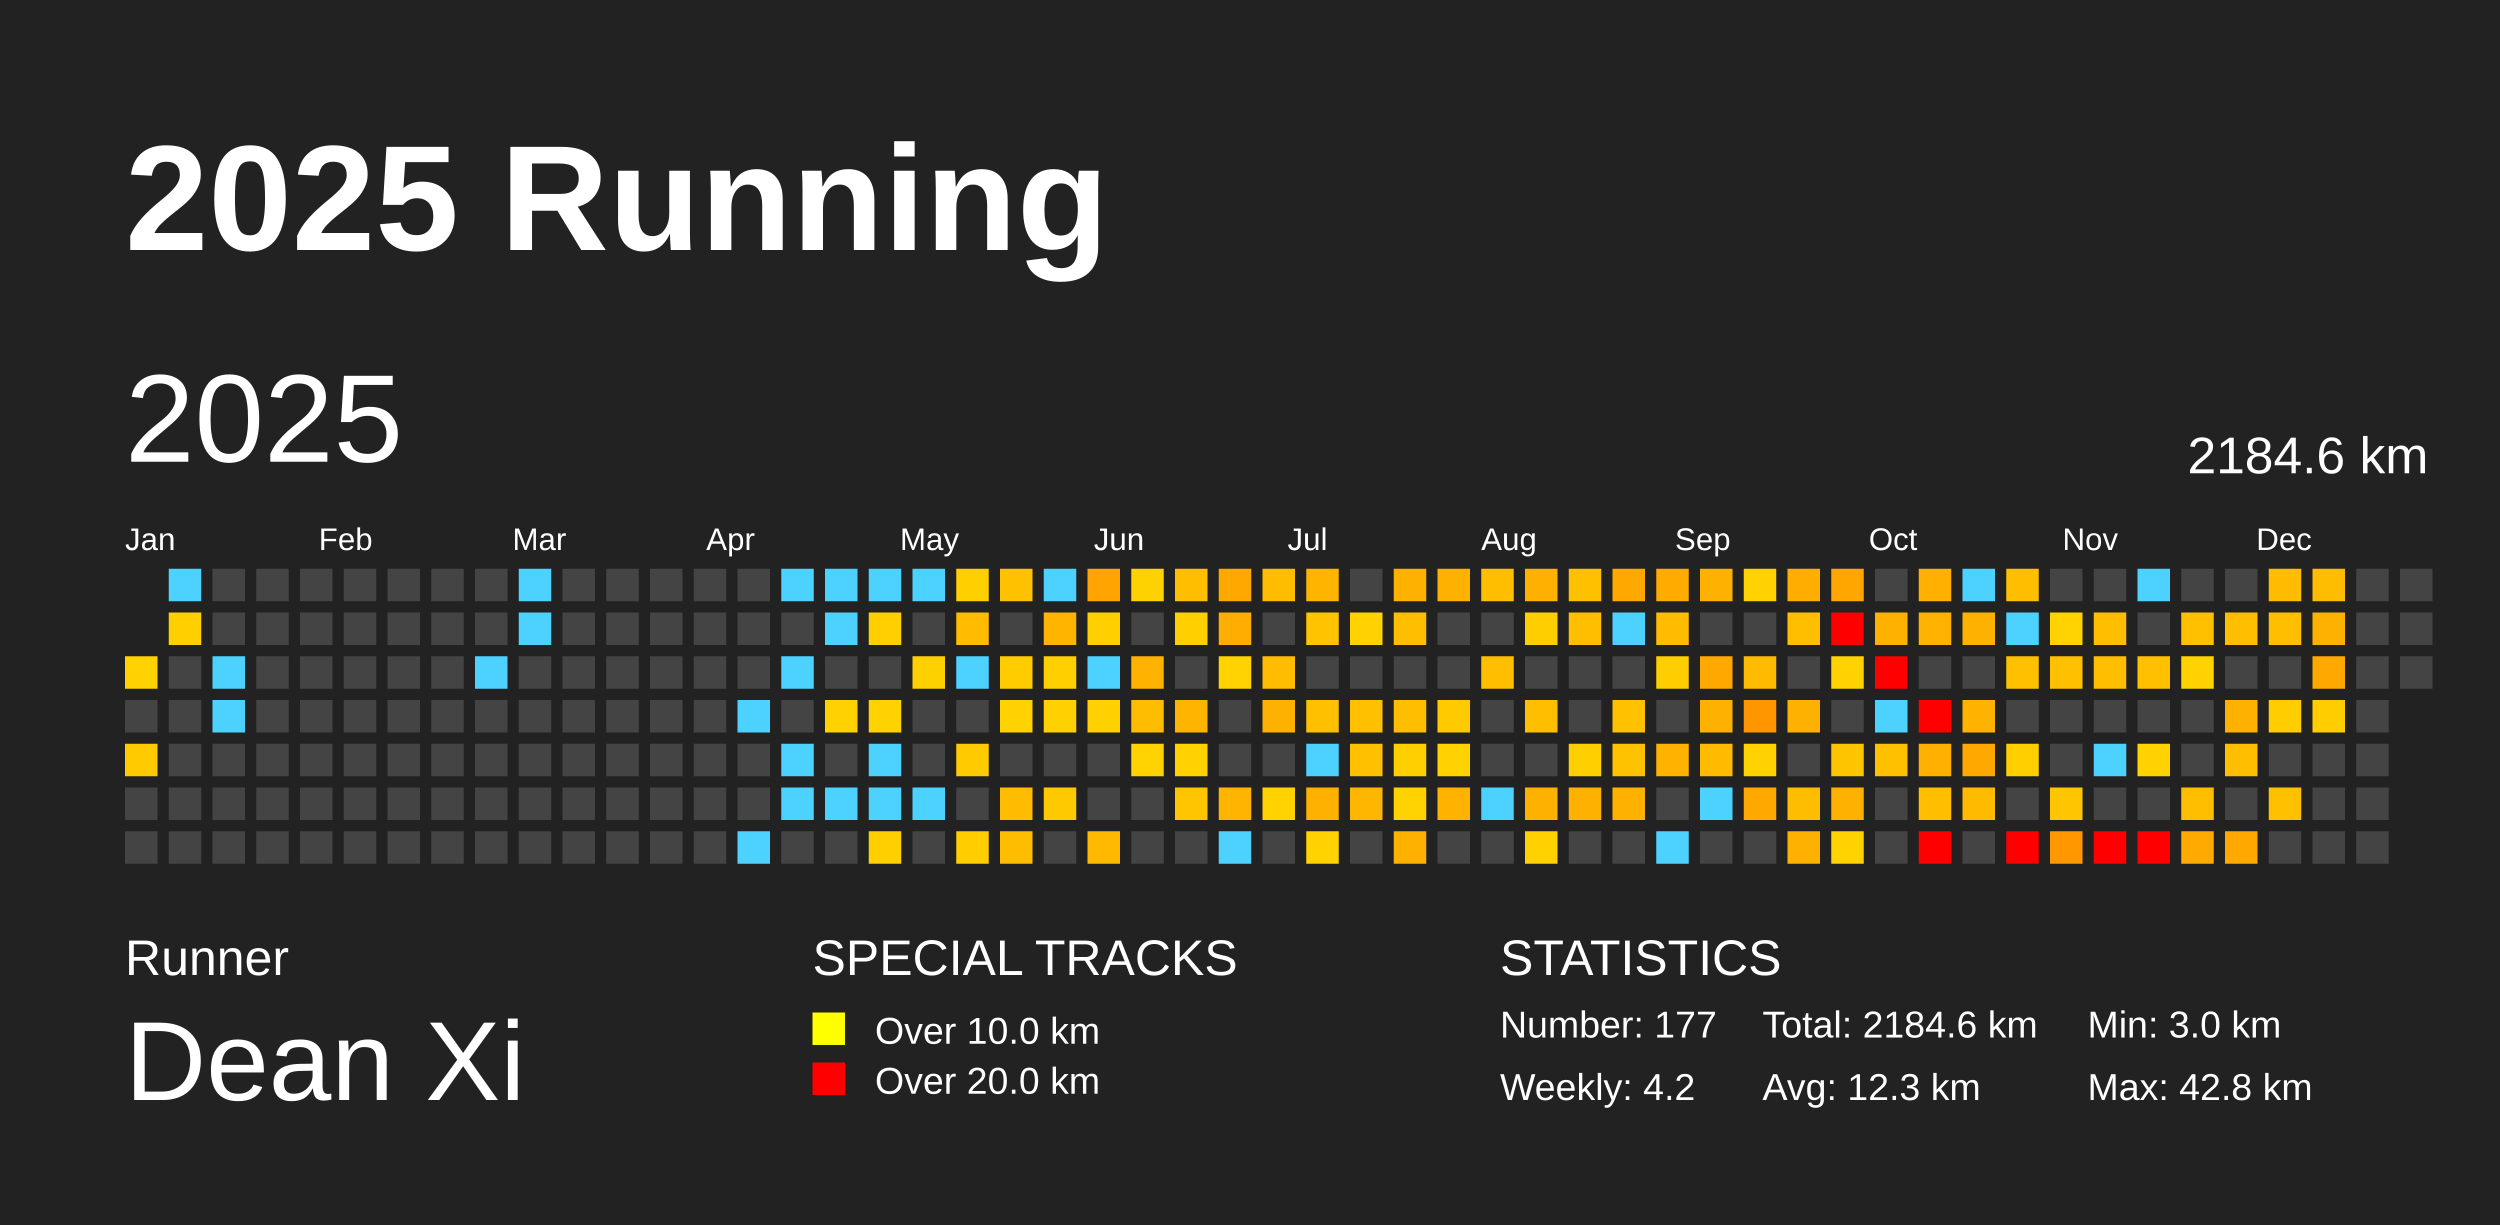
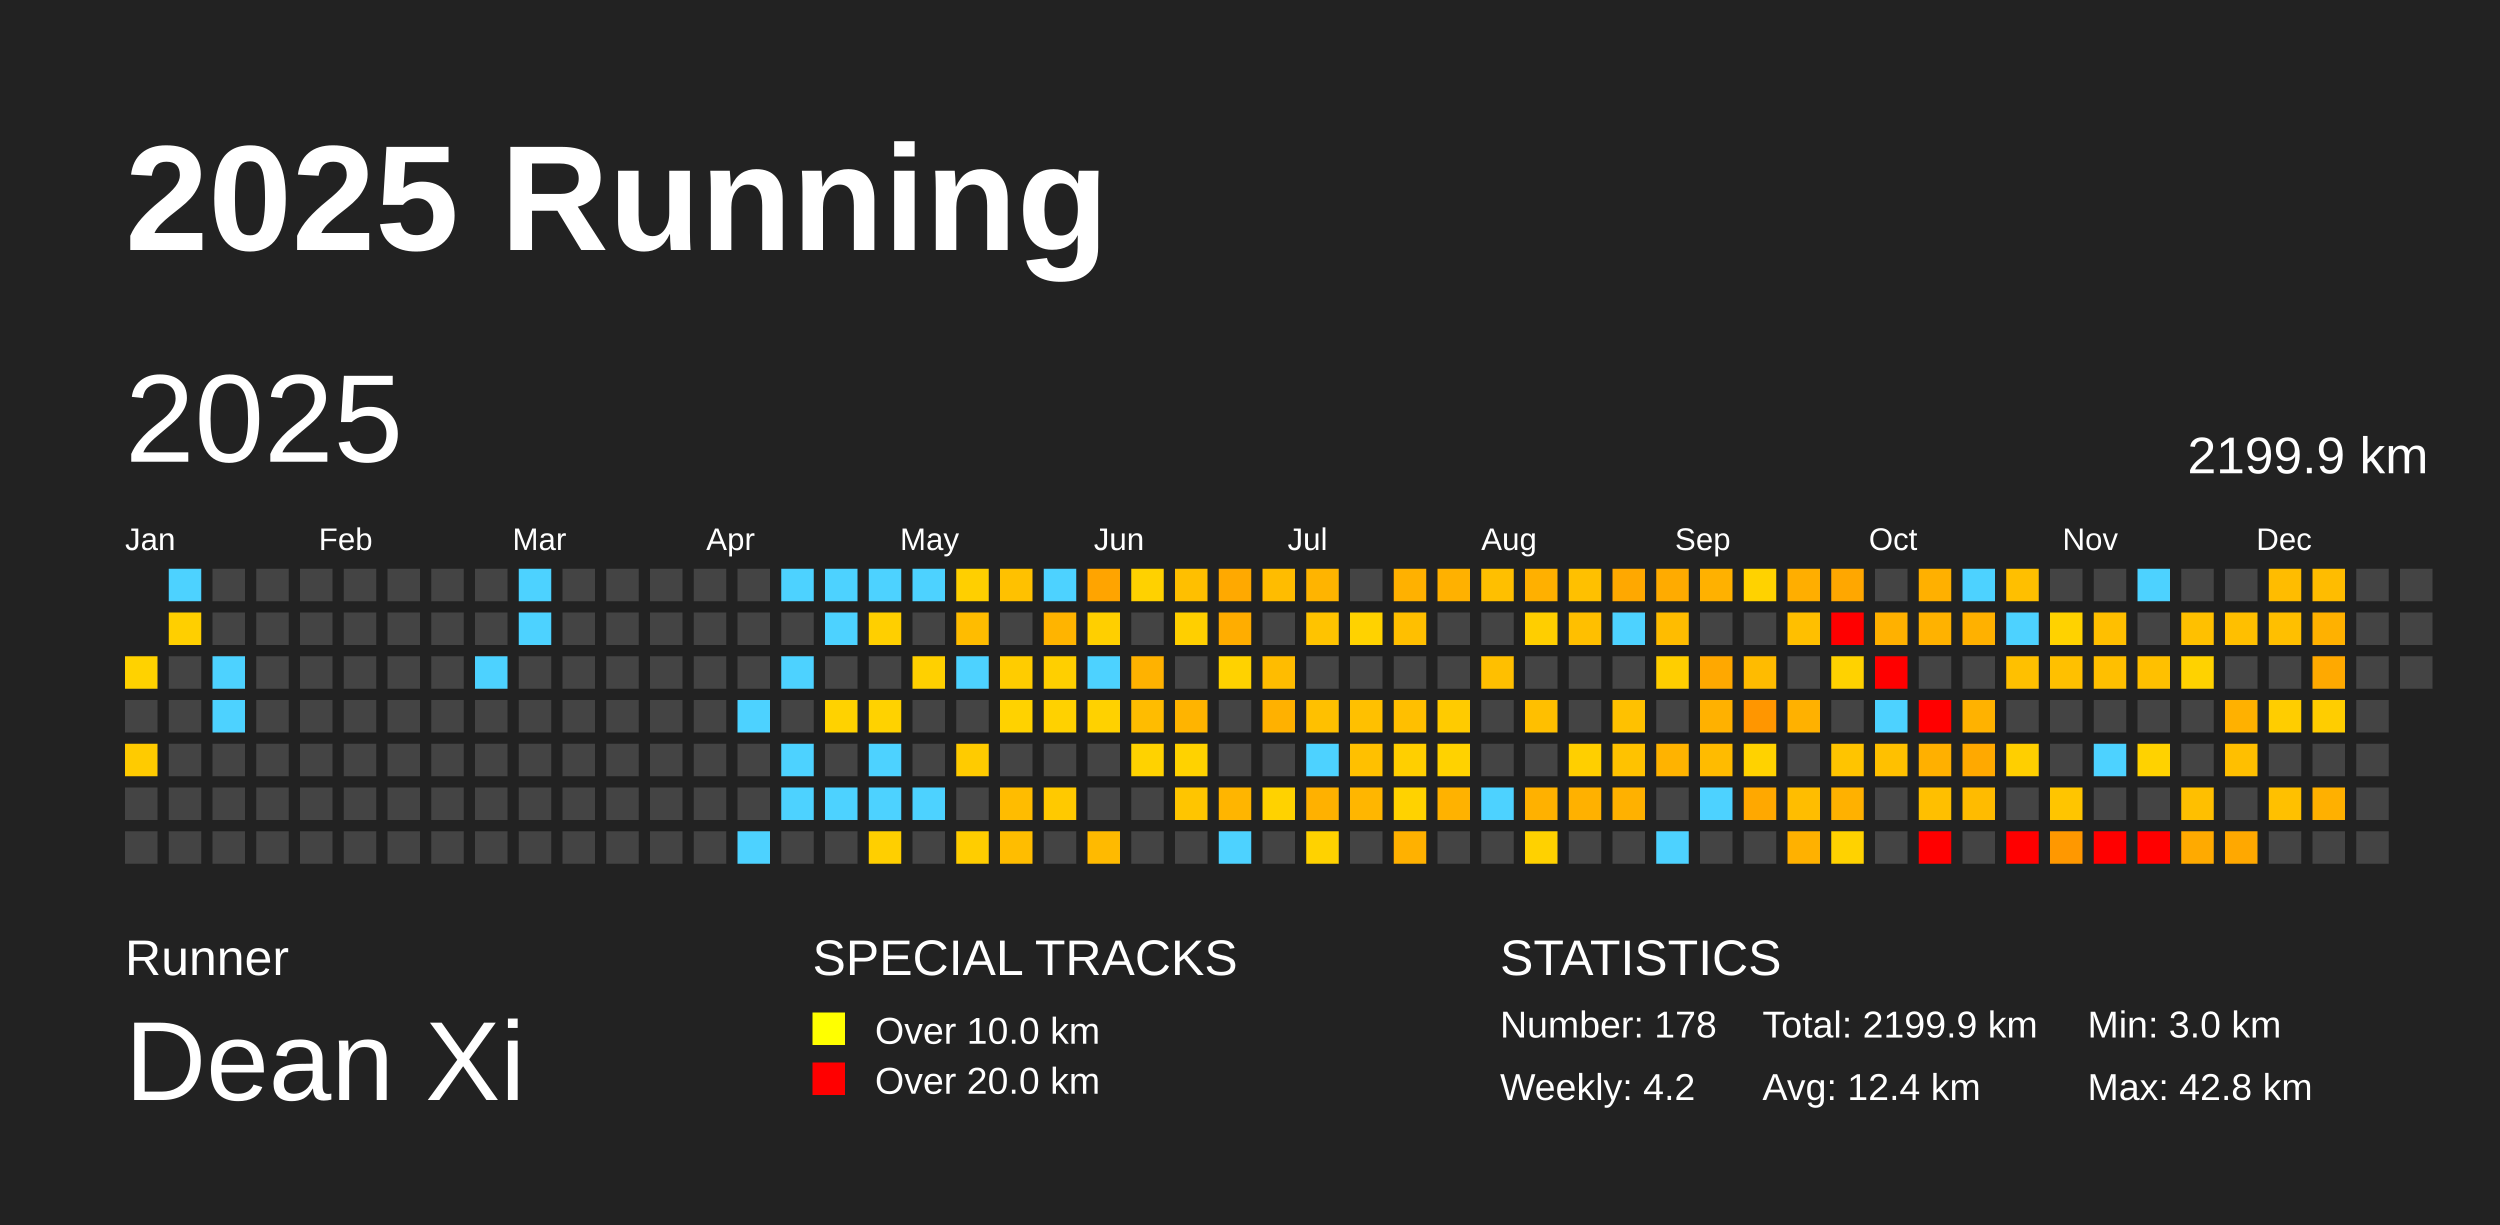
<svg xmlns="http://www.w3.org/2000/svg" baseProfile="full" height="98mm" version="1.1" viewBox="0,0,200,98" width="200mm">
  <defs />
  <rect fill="#222222" height="98" width="200" x="0" y="0" />
  <text fill="#FFFFFF" style="font-size:12px; font-family:Arial; font-weight:bold;" x="10" y="20">2025 Running</text>
  <text fill="#FFFFFF" style="font-size:4px; font-family:Arial" x="10" y="78">Runner</text>
  <text fill="#FFFFFF" style="font-size:9px; font-family:Arial" x="10" y="88">Dean Xi</text>
  <text fill="#FFFFFF" style="font-size:4px; font-family:Arial" x="65" y="78">SPECIAL TRACKS</text>
  <rect fill="yellow" height="2.6" width="2.6" x="65" y="81" />
  <text fill="#FFFFFF" style="font-size:3px; font-family:Arial" x="70" y="83.5">Over 10.0 km</text>
  <rect fill="red" height="2.6" width="2.6" x="65" y="85" />
  <text fill="#FFFFFF" style="font-size:3px; font-family:Arial" x="70" y="87.5">Over 20.0 km</text>
  <text fill="#FFFFFF" style="font-size:4px; font-family:Arial" x="120" y="78">STATISTICS</text>
-   <text fill="#FFFFFF" style="font-size:3px; font-family:Arial" x="120" y="83">Number: 177</text>
+   <text fill="#FFFFFF" style="font-size:3px; font-family:Arial" x="120" y="83">Number: 178</text>
  <text fill="#FFFFFF" style="font-size:3px; font-family:Arial" x="120" y="88">Weekly: 4.2</text>
-   <text fill="#FFFFFF" style="font-size:3px; font-family:Arial" x="141" y="83">Total: 2184.6 km</text>
-   <text fill="#FFFFFF" style="font-size:3px; font-family:Arial" x="141" y="88">Avg: 12.3 km</text>
+   <text fill="#FFFFFF" style="font-size:3px; font-family:Arial" x="141" y="83">Total: 2199.9 km</text>
+   <text fill="#FFFFFF" style="font-size:3px; font-family:Arial" x="141" y="88">Avg: 12.4 km</text>
  <text fill="#FFFFFF" style="font-size:3px; font-family:Arial" x="167" y="83">Min: 3.0 km</text>
  <text fill="#FFFFFF" style="font-size:3px; font-family:Arial" x="167" y="88">Max: 42.8 km</text>
  <text dominant-baseline="hanging" fill="#FFFFFF" style="font-size:10.0px; font-family:Arial;" x="10" y="30">2025</text>
-   <text dominant-baseline="hanging" fill="#FFFFFF" style="font-size:4.125px; font-family:Arial;" x="175" y="35">2184.6 km</text>
+   <text dominant-baseline="hanging" fill="#FFFFFF" style="font-size:4.125px; font-family:Arial;" x="175" y="35">2199.9 km</text>
  <text fill="#FFFFFF" style="font-size:2.5px; font-family:Arial" x="10.0" y="44">Jan</text>
  <text fill="#FFFFFF" style="font-size:2.5px; font-family:Arial" x="25.5" y="44">Feb</text>
  <text fill="#FFFFFF" style="font-size:2.5px; font-family:Arial" x="41.0" y="44">Mar</text>
  <text fill="#FFFFFF" style="font-size:2.5px; font-family:Arial" x="56.5" y="44">Apr</text>
  <text fill="#FFFFFF" style="font-size:2.5px; font-family:Arial" x="72.0" y="44">May</text>
  <text fill="#FFFFFF" style="font-size:2.5px; font-family:Arial" x="87.5" y="44">Jun</text>
  <text fill="#FFFFFF" style="font-size:2.5px; font-family:Arial" x="103.0" y="44">Jul</text>
  <text fill="#FFFFFF" style="font-size:2.5px; font-family:Arial" x="118.5" y="44">Aug</text>
  <text fill="#FFFFFF" style="font-size:2.5px; font-family:Arial" x="134.0" y="44">Sep</text>
  <text fill="#FFFFFF" style="font-size:2.5px; font-family:Arial" x="149.5" y="44">Oct</text>
  <text fill="#FFFFFF" style="font-size:2.5px; font-family:Arial" x="165.0" y="44">Nov</text>
  <text fill="#FFFFFF" style="font-size:2.5px; font-family:Arial" x="180.5" y="44">Dec</text>
  <rect fill="#ffd200" height="2.6" width="2.6" x="10.0" y="52.5" />
  <rect fill="#444444" height="2.6" width="2.6" x="10.0" y="56.0" />
  <rect fill="#ffcb00" height="2.6" width="2.6" x="10.0" y="59.5" />
  <rect fill="#444444" height="2.6" width="2.6" x="10.0" y="63.0" />
  <rect fill="#444444" height="2.6" width="2.6" x="10.0" y="66.5" />
  <rect fill="#4dd2ff" height="2.6" width="2.6" x="13.5" y="45.5" />
  <rect fill="#ffcf00" height="2.6" width="2.6" x="13.5" y="49.0" />
  <rect fill="#444444" height="2.6" width="2.6" x="13.5" y="52.5" />
  <rect fill="#444444" height="2.6" width="2.6" x="13.5" y="56.0" />
  <rect fill="#444444" height="2.6" width="2.6" x="13.5" y="59.5" />
  <rect fill="#444444" height="2.6" width="2.6" x="13.5" y="63.0" />
  <rect fill="#444444" height="2.6" width="2.6" x="13.5" y="66.5" />
  <rect fill="#444444" height="2.6" width="2.6" x="17.0" y="45.5" />
  <rect fill="#444444" height="2.6" width="2.6" x="17.0" y="49.0" />
  <rect fill="#4dd2ff" height="2.6" width="2.6" x="17.0" y="52.5" />
  <rect fill="#4dd2ff" height="2.6" width="2.6" x="17.0" y="56.0" />
  <rect fill="#444444" height="2.6" width="2.6" x="17.0" y="59.5" />
  <rect fill="#444444" height="2.6" width="2.6" x="17.0" y="63.0" />
  <rect fill="#444444" height="2.6" width="2.6" x="17.0" y="66.5" />
  <rect fill="#444444" height="2.6" width="2.6" x="20.5" y="45.5" />
  <rect fill="#444444" height="2.6" width="2.6" x="20.5" y="49.0" />
  <rect fill="#444444" height="2.6" width="2.6" x="20.5" y="52.5" />
  <rect fill="#444444" height="2.6" width="2.6" x="20.5" y="56.0" />
  <rect fill="#444444" height="2.6" width="2.6" x="20.5" y="59.5" />
  <rect fill="#444444" height="2.6" width="2.6" x="20.5" y="63.0" />
  <rect fill="#444444" height="2.6" width="2.6" x="20.5" y="66.5" />
  <rect fill="#444444" height="2.6" width="2.6" x="24.0" y="45.5" />
  <rect fill="#444444" height="2.6" width="2.6" x="24.0" y="49.0" />
  <rect fill="#444444" height="2.6" width="2.6" x="24.0" y="52.5" />
  <rect fill="#444444" height="2.6" width="2.6" x="24.0" y="56.0" />
  <rect fill="#444444" height="2.6" width="2.6" x="24.0" y="59.5" />
  <rect fill="#444444" height="2.6" width="2.6" x="24.0" y="63.0" />
  <rect fill="#444444" height="2.6" width="2.6" x="24.0" y="66.5" />
  <rect fill="#444444" height="2.6" width="2.6" x="27.5" y="45.5" />
  <rect fill="#444444" height="2.6" width="2.6" x="27.5" y="49.0" />
  <rect fill="#444444" height="2.6" width="2.6" x="27.5" y="52.5" />
  <rect fill="#444444" height="2.6" width="2.6" x="27.5" y="56.0" />
  <rect fill="#444444" height="2.6" width="2.6" x="27.5" y="59.5" />
  <rect fill="#444444" height="2.6" width="2.6" x="27.5" y="63.0" />
  <rect fill="#444444" height="2.6" width="2.6" x="27.5" y="66.5" />
  <rect fill="#444444" height="2.6" width="2.6" x="31.0" y="45.5" />
  <rect fill="#444444" height="2.6" width="2.6" x="31.0" y="49.0" />
  <rect fill="#444444" height="2.6" width="2.6" x="31.0" y="52.5" />
  <rect fill="#444444" height="2.6" width="2.6" x="31.0" y="56.0" />
  <rect fill="#444444" height="2.6" width="2.6" x="31.0" y="59.5" />
  <rect fill="#444444" height="2.6" width="2.6" x="31.0" y="63.0" />
  <rect fill="#444444" height="2.6" width="2.6" x="31.0" y="66.5" />
  <rect fill="#444444" height="2.6" width="2.6" x="34.5" y="45.5" />
  <rect fill="#444444" height="2.6" width="2.6" x="34.5" y="49.0" />
  <rect fill="#444444" height="2.6" width="2.6" x="34.5" y="52.5" />
  <rect fill="#444444" height="2.6" width="2.6" x="34.5" y="56.0" />
  <rect fill="#444444" height="2.6" width="2.6" x="34.5" y="59.5" />
  <rect fill="#444444" height="2.6" width="2.6" x="34.5" y="63.0" />
  <rect fill="#444444" height="2.6" width="2.6" x="34.5" y="66.5" />
  <rect fill="#444444" height="2.6" width="2.6" x="38.0" y="45.5" />
  <rect fill="#444444" height="2.6" width="2.6" x="38.0" y="49.0" />
  <rect fill="#4dd2ff" height="2.6" width="2.6" x="38.0" y="52.5" />
  <rect fill="#444444" height="2.6" width="2.6" x="38.0" y="56.0" />
  <rect fill="#444444" height="2.6" width="2.6" x="38.0" y="59.5" />
  <rect fill="#444444" height="2.6" width="2.6" x="38.0" y="63.0" />
  <rect fill="#444444" height="2.6" width="2.6" x="38.0" y="66.5" />
  <rect fill="#4dd2ff" height="2.6" width="2.6" x="41.5" y="45.5" />
  <rect fill="#4dd2ff" height="2.6" width="2.6" x="41.5" y="49.0" />
  <rect fill="#444444" height="2.6" width="2.6" x="41.5" y="52.5" />
  <rect fill="#444444" height="2.6" width="2.6" x="41.5" y="56.0" />
  <rect fill="#444444" height="2.6" width="2.6" x="41.5" y="59.5" />
  <rect fill="#444444" height="2.6" width="2.6" x="41.5" y="63.0" />
  <rect fill="#444444" height="2.6" width="2.6" x="41.5" y="66.5" />
  <rect fill="#444444" height="2.6" width="2.6" x="45.0" y="45.5" />
  <rect fill="#444444" height="2.6" width="2.6" x="45.0" y="49.0" />
  <rect fill="#444444" height="2.6" width="2.6" x="45.0" y="52.5" />
  <rect fill="#444444" height="2.6" width="2.6" x="45.0" y="56.0" />
  <rect fill="#444444" height="2.6" width="2.6" x="45.0" y="59.5" />
  <rect fill="#444444" height="2.6" width="2.6" x="45.0" y="63.0" />
  <rect fill="#444444" height="2.6" width="2.6" x="45.0" y="66.5" />
  <rect fill="#444444" height="2.6" width="2.6" x="48.5" y="45.5" />
  <rect fill="#444444" height="2.6" width="2.6" x="48.5" y="49.0" />
  <rect fill="#444444" height="2.6" width="2.6" x="48.5" y="52.5" />
  <rect fill="#444444" height="2.6" width="2.6" x="48.5" y="56.0" />
  <rect fill="#444444" height="2.6" width="2.6" x="48.5" y="59.5" />
  <rect fill="#444444" height="2.6" width="2.6" x="48.5" y="63.0" />
  <rect fill="#444444" height="2.6" width="2.6" x="48.5" y="66.5" />
  <rect fill="#444444" height="2.6" width="2.6" x="52.0" y="45.5" />
  <rect fill="#444444" height="2.6" width="2.6" x="52.0" y="49.0" />
  <rect fill="#444444" height="2.6" width="2.6" x="52.0" y="52.5" />
  <rect fill="#444444" height="2.6" width="2.6" x="52.0" y="56.0" />
  <rect fill="#444444" height="2.6" width="2.6" x="52.0" y="59.5" />
  <rect fill="#444444" height="2.6" width="2.6" x="52.0" y="63.0" />
  <rect fill="#444444" height="2.6" width="2.6" x="52.0" y="66.5" />
  <rect fill="#444444" height="2.6" width="2.6" x="55.5" y="45.5" />
  <rect fill="#444444" height="2.6" width="2.6" x="55.5" y="49.0" />
  <rect fill="#444444" height="2.6" width="2.6" x="55.5" y="52.5" />
  <rect fill="#444444" height="2.6" width="2.6" x="55.5" y="56.0" />
  <rect fill="#444444" height="2.6" width="2.6" x="55.5" y="59.5" />
  <rect fill="#444444" height="2.6" width="2.6" x="55.5" y="63.0" />
  <rect fill="#444444" height="2.6" width="2.6" x="55.5" y="66.5" />
  <rect fill="#444444" height="2.6" width="2.6" x="59.0" y="45.5" />
  <rect fill="#444444" height="2.6" width="2.6" x="59.0" y="49.0" />
  <rect fill="#444444" height="2.6" width="2.6" x="59.0" y="52.5" />
  <rect fill="#4dd2ff" height="2.6" width="2.6" x="59.0" y="56.0" />
  <rect fill="#444444" height="2.6" width="2.6" x="59.0" y="59.5" />
  <rect fill="#444444" height="2.6" width="2.6" x="59.0" y="63.0" />
  <rect fill="#4dd2ff" height="2.6" width="2.6" x="59.0" y="66.5" />
  <rect fill="#4dd2ff" height="2.6" width="2.6" x="62.5" y="45.5" />
  <rect fill="#444444" height="2.6" width="2.6" x="62.5" y="49.0" />
  <rect fill="#4dd2ff" height="2.6" width="2.6" x="62.5" y="52.5" />
  <rect fill="#444444" height="2.6" width="2.6" x="62.5" y="56.0" />
  <rect fill="#4dd2ff" height="2.6" width="2.6" x="62.5" y="59.5" />
  <rect fill="#4dd2ff" height="2.6" width="2.6" x="62.5" y="63.0" />
  <rect fill="#444444" height="2.6" width="2.6" x="62.5" y="66.5" />
  <rect fill="#4dd2ff" height="2.6" width="2.6" x="66.0" y="45.5" />
  <rect fill="#4dd2ff" height="2.6" width="2.6" x="66.0" y="49.0" />
  <rect fill="#444444" height="2.6" width="2.6" x="66.0" y="52.5" />
  <rect fill="#ffd200" height="2.6" width="2.6" x="66.0" y="56.0" />
  <rect fill="#444444" height="2.6" width="2.6" x="66.0" y="59.5" />
  <rect fill="#4dd2ff" height="2.6" width="2.6" x="66.0" y="63.0" />
  <rect fill="#444444" height="2.6" width="2.6" x="66.0" y="66.5" />
  <rect fill="#4dd2ff" height="2.6" width="2.6" x="69.5" y="45.5" />
  <rect fill="#ffcf00" height="2.6" width="2.6" x="69.5" y="49.0" />
  <rect fill="#444444" height="2.6" width="2.6" x="69.5" y="52.5" />
  <rect fill="#ffd200" height="2.6" width="2.6" x="69.5" y="56.0" />
  <rect fill="#4dd2ff" height="2.6" width="2.6" x="69.5" y="59.5" />
  <rect fill="#4dd2ff" height="2.6" width="2.6" x="69.5" y="63.0" />
  <rect fill="#ffcf00" height="2.6" width="2.6" x="69.5" y="66.5" />
  <rect fill="#4dd2ff" height="2.6" width="2.6" x="73.0" y="45.5" />
  <rect fill="#444444" height="2.6" width="2.6" x="73.0" y="49.0" />
  <rect fill="#ffd000" height="2.6" width="2.6" x="73.0" y="52.5" />
  <rect fill="#444444" height="2.6" width="2.6" x="73.0" y="56.0" />
  <rect fill="#444444" height="2.6" width="2.6" x="73.0" y="59.5" />
  <rect fill="#4dd2ff" height="2.6" width="2.6" x="73.0" y="63.0" />
  <rect fill="#444444" height="2.6" width="2.6" x="73.0" y="66.5" />
  <rect fill="#ffcf00" height="2.6" width="2.6" x="76.5" y="45.5" />
  <rect fill="#ffbc00" height="2.6" width="2.6" x="76.5" y="49.0" />
  <rect fill="#4dd2ff" height="2.6" width="2.6" x="76.5" y="52.5" />
  <rect fill="#444444" height="2.6" width="2.6" x="76.5" y="56.0" />
  <rect fill="#ffcb00" height="2.6" width="2.6" x="76.5" y="59.5" />
  <rect fill="#444444" height="2.6" width="2.6" x="76.5" y="63.0" />
  <rect fill="#ffcd00" height="2.6" width="2.6" x="76.5" y="66.5" />
  <rect fill="#ffc100" height="2.6" width="2.6" x="80.0" y="45.5" />
  <rect fill="#444444" height="2.6" width="2.6" x="80.0" y="49.0" />
  <rect fill="#ffcc00" height="2.6" width="2.6" x="80.0" y="52.5" />
  <rect fill="#ffd200" height="2.6" width="2.6" x="80.0" y="56.0" />
  <rect fill="#444444" height="2.6" width="2.6" x="80.0" y="59.5" />
  <rect fill="#ffbc00" height="2.6" width="2.6" x="80.0" y="63.0" />
  <rect fill="#ffbd00" height="2.6" width="2.6" x="80.0" y="66.5" />
  <rect fill="#4dd2ff" height="2.6" width="2.6" x="83.5" y="45.5" />
  <rect fill="#ffb400" height="2.6" width="2.6" x="83.5" y="49.0" />
  <rect fill="#ffcf00" height="2.6" width="2.6" x="83.5" y="52.5" />
  <rect fill="#ffd100" height="2.6" width="2.6" x="83.5" y="56.0" />
  <rect fill="#444444" height="2.6" width="2.6" x="83.5" y="59.5" />
  <rect fill="#ffc900" height="2.6" width="2.6" x="83.5" y="63.0" />
  <rect fill="#444444" height="2.6" width="2.6" x="83.5" y="66.5" />
  <rect fill="#ffa400" height="2.6" width="2.6" x="87.0" y="45.5" />
  <rect fill="#ffcf00" height="2.6" width="2.6" x="87.0" y="49.0" />
  <rect fill="#4dd2ff" height="2.6" width="2.6" x="87.0" y="52.5" />
  <rect fill="#ffd100" height="2.6" width="2.6" x="87.0" y="56.0" />
  <rect fill="#444444" height="2.6" width="2.6" x="87.0" y="59.5" />
  <rect fill="#444444" height="2.6" width="2.6" x="87.0" y="63.0" />
  <rect fill="#ffba00" height="2.6" width="2.6" x="87.0" y="66.5" />
  <rect fill="#ffd100" height="2.6" width="2.6" x="90.5" y="45.5" />
  <rect fill="#444444" height="2.6" width="2.6" x="90.5" y="49.0" />
  <rect fill="#ffb200" height="2.6" width="2.6" x="90.5" y="52.5" />
  <rect fill="#ffbc00" height="2.6" width="2.6" x="90.5" y="56.0" />
  <rect fill="#ffd200" height="2.6" width="2.6" x="90.5" y="59.5" />
  <rect fill="#444444" height="2.6" width="2.6" x="90.5" y="63.0" />
  <rect fill="#444444" height="2.6" width="2.6" x="90.5" y="66.5" />
  <rect fill="#ffbf00" height="2.6" width="2.6" x="94.0" y="45.5" />
  <rect fill="#ffcf00" height="2.6" width="2.6" x="94.0" y="49.0" />
  <rect fill="#444444" height="2.6" width="2.6" x="94.0" y="52.5" />
  <rect fill="#ffb400" height="2.6" width="2.6" x="94.0" y="56.0" />
  <rect fill="#ffd200" height="2.6" width="2.6" x="94.0" y="59.5" />
  <rect fill="#ffc500" height="2.6" width="2.6" x="94.0" y="63.0" />
  <rect fill="#444444" height="2.6" width="2.6" x="94.0" y="66.5" />
  <rect fill="#ffa900" height="2.6" width="2.6" x="97.5" y="45.5" />
  <rect fill="#ffad00" height="2.6" width="2.6" x="97.5" y="49.0" />
  <rect fill="#ffd200" height="2.6" width="2.6" x="97.5" y="52.5" />
  <rect fill="#444444" height="2.6" width="2.6" x="97.5" y="56.0" />
  <rect fill="#444444" height="2.6" width="2.6" x="97.5" y="59.5" />
  <rect fill="#ffb500" height="2.6" width="2.6" x="97.5" y="63.0" />
  <rect fill="#4dd2ff" height="2.6" width="2.6" x="97.5" y="66.5" />
  <rect fill="#ffbc00" height="2.6" width="2.6" x="101.0" y="45.5" />
  <rect fill="#444444" height="2.6" width="2.6" x="101.0" y="49.0" />
  <rect fill="#ffbc00" height="2.6" width="2.6" x="101.0" y="52.5" />
  <rect fill="#ffb100" height="2.6" width="2.6" x="101.0" y="56.0" />
  <rect fill="#444444" height="2.6" width="2.6" x="101.0" y="59.5" />
  <rect fill="#ffd200" height="2.6" width="2.6" x="101.0" y="63.0" />
  <rect fill="#444444" height="2.6" width="2.6" x="101.0" y="66.5" />
  <rect fill="#ffb400" height="2.6" width="2.6" x="104.5" y="45.5" />
  <rect fill="#ffc300" height="2.6" width="2.6" x="104.5" y="49.0" />
  <rect fill="#444444" height="2.6" width="2.6" x="104.5" y="52.5" />
  <rect fill="#ffc000" height="2.6" width="2.6" x="104.5" y="56.0" />
  <rect fill="#4dd2ff" height="2.6" width="2.6" x="104.5" y="59.5" />
  <rect fill="#ffb100" height="2.6" width="2.6" x="104.5" y="63.0" />
  <rect fill="#ffd200" height="2.6" width="2.6" x="104.5" y="66.5" />
  <rect fill="#444444" height="2.6" width="2.6" x="108.0" y="45.5" />
  <rect fill="#ffd200" height="2.6" width="2.6" x="108.0" y="49.0" />
  <rect fill="#444444" height="2.6" width="2.6" x="108.0" y="52.5" />
  <rect fill="#ffc000" height="2.6" width="2.6" x="108.0" y="56.0" />
  <rect fill="#ffc000" height="2.6" width="2.6" x="108.0" y="59.5" />
  <rect fill="#ffb600" height="2.6" width="2.6" x="108.0" y="63.0" />
  <rect fill="#444444" height="2.6" width="2.6" x="108.0" y="66.5" />
  <rect fill="#ffb100" height="2.6" width="2.6" x="111.5" y="45.5" />
  <rect fill="#ffbf00" height="2.6" width="2.6" x="111.5" y="49.0" />
  <rect fill="#444444" height="2.6" width="2.6" x="111.5" y="52.5" />
  <rect fill="#ffbf00" height="2.6" width="2.6" x="111.5" y="56.0" />
  <rect fill="#ffcf00" height="2.6" width="2.6" x="111.5" y="59.5" />
  <rect fill="#ffd200" height="2.6" width="2.6" x="111.5" y="63.0" />
  <rect fill="#ffb100" height="2.6" width="2.6" x="111.5" y="66.5" />
  <rect fill="#ffb100" height="2.6" width="2.6" x="115.0" y="45.5" />
  <rect fill="#444444" height="2.6" width="2.6" x="115.0" y="49.0" />
  <rect fill="#444444" height="2.6" width="2.6" x="115.0" y="52.5" />
  <rect fill="#ffcb00" height="2.6" width="2.6" x="115.0" y="56.0" />
  <rect fill="#ffd200" height="2.6" width="2.6" x="115.0" y="59.5" />
  <rect fill="#ffb200" height="2.6" width="2.6" x="115.0" y="63.0" />
  <rect fill="#444444" height="2.6" width="2.6" x="115.0" y="66.5" />
  <rect fill="#ffbf00" height="2.6" width="2.6" x="118.5" y="45.5" />
  <rect fill="#444444" height="2.6" width="2.6" x="118.5" y="49.0" />
  <rect fill="#ffbf00" height="2.6" width="2.6" x="118.5" y="52.5" />
  <rect fill="#444444" height="2.6" width="2.6" x="118.5" y="56.0" />
  <rect fill="#444444" height="2.6" width="2.6" x="118.5" y="59.5" />
  <rect fill="#4dd2ff" height="2.6" width="2.6" x="118.5" y="63.0" />
  <rect fill="#444444" height="2.6" width="2.6" x="118.5" y="66.5" />
  <rect fill="#ffb000" height="2.6" width="2.6" x="122.0" y="45.5" />
  <rect fill="#ffce00" height="2.6" width="2.6" x="122.0" y="49.0" />
  <rect fill="#444444" height="2.6" width="2.6" x="122.0" y="52.5" />
  <rect fill="#ffbf00" height="2.6" width="2.6" x="122.0" y="56.0" />
  <rect fill="#444444" height="2.6" width="2.6" x="122.0" y="59.5" />
  <rect fill="#ffb100" height="2.6" width="2.6" x="122.0" y="63.0" />
  <rect fill="#ffd100" height="2.6" width="2.6" x="122.0" y="66.5" />
  <rect fill="#ffc000" height="2.6" width="2.6" x="125.5" y="45.5" />
  <rect fill="#ffbf00" height="2.6" width="2.6" x="125.5" y="49.0" />
  <rect fill="#444444" height="2.6" width="2.6" x="125.5" y="52.5" />
  <rect fill="#444444" height="2.6" width="2.6" x="125.5" y="56.0" />
  <rect fill="#ffcf00" height="2.6" width="2.6" x="125.5" y="59.5" />
  <rect fill="#ffb100" height="2.6" width="2.6" x="125.5" y="63.0" />
  <rect fill="#444444" height="2.6" width="2.6" x="125.5" y="66.5" />
  <rect fill="#ffa800" height="2.6" width="2.6" x="129.0" y="45.5" />
  <rect fill="#4dd2ff" height="2.6" width="2.6" x="129.0" y="49.0" />
  <rect fill="#444444" height="2.6" width="2.6" x="129.0" y="52.5" />
  <rect fill="#ffc100" height="2.6" width="2.6" x="129.0" y="56.0" />
  <rect fill="#ffc200" height="2.6" width="2.6" x="129.0" y="59.5" />
  <rect fill="#ffb100" height="2.6" width="2.6" x="129.0" y="63.0" />
  <rect fill="#444444" height="2.6" width="2.6" x="129.0" y="66.5" />
  <rect fill="#ffab00" height="2.6" width="2.6" x="132.5" y="45.5" />
  <rect fill="#ffbc00" height="2.6" width="2.6" x="132.5" y="49.0" />
  <rect fill="#ffce00" height="2.6" width="2.6" x="132.5" y="52.5" />
  <rect fill="#444444" height="2.6" width="2.6" x="132.5" y="56.0" />
  <rect fill="#ffb300" height="2.6" width="2.6" x="132.5" y="59.5" />
  <rect fill="#444444" height="2.6" width="2.6" x="132.5" y="63.0" />
  <rect fill="#4dd2ff" height="2.6" width="2.6" x="132.5" y="66.5" />
  <rect fill="#ffb100" height="2.6" width="2.6" x="136.0" y="45.5" />
  <rect fill="#444444" height="2.6" width="2.6" x="136.0" y="49.0" />
  <rect fill="#ffa800" height="2.6" width="2.6" x="136.0" y="52.5" />
  <rect fill="#ffb100" height="2.6" width="2.6" x="136.0" y="56.0" />
  <rect fill="#ffbb00" height="2.6" width="2.6" x="136.0" y="59.5" />
  <rect fill="#4dd2ff" height="2.6" width="2.6" x="136.0" y="63.0" />
  <rect fill="#444444" height="2.6" width="2.6" x="136.0" y="66.5" />
  <rect fill="#ffd200" height="2.6" width="2.6" x="139.5" y="45.5" />
  <rect fill="#444444" height="2.6" width="2.6" x="139.5" y="49.0" />
  <rect fill="#ffbb00" height="2.6" width="2.6" x="139.5" y="52.5" />
  <rect fill="#ff9600" height="2.6" width="2.6" x="139.5" y="56.0" />
  <rect fill="#ffd200" height="2.6" width="2.6" x="139.5" y="59.5" />
  <rect fill="#ffa800" height="2.6" width="2.6" x="139.5" y="63.0" />
  <rect fill="#444444" height="2.6" width="2.6" x="139.5" y="66.5" />
  <rect fill="#ffae00" height="2.6" width="2.6" x="143.0" y="45.5" />
  <rect fill="#ffbf00" height="2.6" width="2.6" x="143.0" y="49.0" />
  <rect fill="#444444" height="2.6" width="2.6" x="143.0" y="52.5" />
  <rect fill="#ffb100" height="2.6" width="2.6" x="143.0" y="56.0" />
  <rect fill="#444444" height="2.6" width="2.6" x="143.0" y="59.5" />
  <rect fill="#ffbd00" height="2.6" width="2.6" x="143.0" y="63.0" />
  <rect fill="#ffb100" height="2.6" width="2.6" x="143.0" y="66.5" />
  <rect fill="#ffa700" height="2.6" width="2.6" x="146.5" y="45.5" />
  <rect fill="red" height="2.6" width="2.6" x="146.5" y="49.0" />
  <rect fill="#ffd200" height="2.6" width="2.6" x="146.5" y="52.5" />
  <rect fill="#444444" height="2.6" width="2.6" x="146.5" y="56.0" />
  <rect fill="#ffc400" height="2.6" width="2.6" x="146.5" y="59.5" />
  <rect fill="#ffb100" height="2.6" width="2.6" x="146.5" y="63.0" />
  <rect fill="#ffd200" height="2.6" width="2.6" x="146.5" y="66.5" />
  <rect fill="#444444" height="2.6" width="2.6" x="150.0" y="45.5" />
  <rect fill="#ffb100" height="2.6" width="2.6" x="150.0" y="49.0" />
  <rect fill="red" height="2.6" width="2.6" x="150.0" y="52.5" />
  <rect fill="#4dd2ff" height="2.6" width="2.6" x="150.0" y="56.0" />
  <rect fill="#ffc000" height="2.6" width="2.6" x="150.0" y="59.5" />
  <rect fill="#444444" height="2.6" width="2.6" x="150.0" y="63.0" />
  <rect fill="#444444" height="2.6" width="2.6" x="150.0" y="66.5" />
  <rect fill="#ffb000" height="2.6" width="2.6" x="153.5" y="45.5" />
  <rect fill="#ffb200" height="2.6" width="2.6" x="153.5" y="49.0" />
  <rect fill="#444444" height="2.6" width="2.6" x="153.5" y="52.5" />
  <rect fill="red" height="2.6" width="2.6" x="153.5" y="56.0" />
  <rect fill="#ffb000" height="2.6" width="2.6" x="153.5" y="59.5" />
  <rect fill="#ffbf00" height="2.6" width="2.6" x="153.5" y="63.0" />
  <rect fill="red" height="2.6" width="2.6" x="153.5" y="66.5" />
  <rect fill="#4dd2ff" height="2.6" width="2.6" x="157.0" y="45.5" />
  <rect fill="#ffb100" height="2.6" width="2.6" x="157.0" y="49.0" />
  <rect fill="#444444" height="2.6" width="2.6" x="157.0" y="52.5" />
  <rect fill="#ffb200" height="2.6" width="2.6" x="157.0" y="56.0" />
  <rect fill="#ffa900" height="2.6" width="2.6" x="157.0" y="59.5" />
  <rect fill="#ffbb00" height="2.6" width="2.6" x="157.0" y="63.0" />
  <rect fill="#444444" height="2.6" width="2.6" x="157.0" y="66.5" />
  <rect fill="#ffbf00" height="2.6" width="2.6" x="160.5" y="45.5" />
  <rect fill="#4dd2ff" height="2.6" width="2.6" x="160.5" y="49.0" />
  <rect fill="#ffc000" height="2.6" width="2.6" x="160.5" y="52.5" />
  <rect fill="#444444" height="2.6" width="2.6" x="160.5" y="56.0" />
  <rect fill="#ffcf00" height="2.6" width="2.6" x="160.5" y="59.5" />
  <rect fill="#444444" height="2.6" width="2.6" x="160.5" y="63.0" />
  <rect fill="red" height="2.6" width="2.6" x="160.5" y="66.5" />
  <rect fill="#444444" height="2.6" width="2.6" x="164.0" y="45.5" />
  <rect fill="#ffd200" height="2.6" width="2.6" x="164.0" y="49.0" />
  <rect fill="#ffc000" height="2.6" width="2.6" x="164.0" y="52.5" />
  <rect fill="#444444" height="2.6" width="2.6" x="164.0" y="56.0" />
  <rect fill="#444444" height="2.6" width="2.6" x="164.0" y="59.5" />
  <rect fill="#ffc500" height="2.6" width="2.6" x="164.0" y="63.0" />
  <rect fill="#ff9800" height="2.6" width="2.6" x="164.0" y="66.5" />
  <rect fill="#444444" height="2.6" width="2.6" x="167.5" y="45.5" />
  <rect fill="#ffbf00" height="2.6" width="2.6" x="167.5" y="49.0" />
  <rect fill="#ffbf00" height="2.6" width="2.6" x="167.5" y="52.5" />
  <rect fill="#444444" height="2.6" width="2.6" x="167.5" y="56.0" />
  <rect fill="#4dd2ff" height="2.6" width="2.6" x="167.5" y="59.5" />
  <rect fill="#444444" height="2.6" width="2.6" x="167.5" y="63.0" />
  <rect fill="red" height="2.6" width="2.6" x="167.5" y="66.5" />
  <rect fill="#4dd2ff" height="2.6" width="2.6" x="171.0" y="45.5" />
  <rect fill="#444444" height="2.6" width="2.6" x="171.0" y="49.0" />
  <rect fill="#ffc000" height="2.6" width="2.6" x="171.0" y="52.5" />
  <rect fill="#444444" height="2.6" width="2.6" x="171.0" y="56.0" />
  <rect fill="#ffd200" height="2.6" width="2.6" x="171.0" y="59.5" />
  <rect fill="#444444" height="2.6" width="2.6" x="171.0" y="63.0" />
  <rect fill="red" height="2.6" width="2.6" x="171.0" y="66.5" />
  <rect fill="#444444" height="2.6" width="2.6" x="174.5" y="45.5" />
  <rect fill="#ffc000" height="2.6" width="2.6" x="174.5" y="49.0" />
  <rect fill="#ffd200" height="2.6" width="2.6" x="174.5" y="52.5" />
  <rect fill="#444444" height="2.6" width="2.6" x="174.5" y="56.0" />
  <rect fill="#444444" height="2.6" width="2.6" x="174.5" y="59.5" />
  <rect fill="#ffbf00" height="2.6" width="2.6" x="174.5" y="63.0" />
  <rect fill="#ffaa00" height="2.6" width="2.6" x="174.5" y="66.5" />
  <rect fill="#444444" height="2.6" width="2.6" x="178.0" y="45.5" />
  <rect fill="#ffbf00" height="2.6" width="2.6" x="178.0" y="49.0" />
  <rect fill="#444444" height="2.6" width="2.6" x="178.0" y="52.5" />
  <rect fill="#ffb100" height="2.6" width="2.6" x="178.0" y="56.0" />
  <rect fill="#ffbf00" height="2.6" width="2.6" x="178.0" y="59.5" />
  <rect fill="#444444" height="2.6" width="2.6" x="178.0" y="63.0" />
  <rect fill="#ffa800" height="2.6" width="2.6" x="178.0" y="66.5" />
  <rect fill="#ffbc00" height="2.6" width="2.6" x="181.5" y="45.5" />
  <rect fill="#ffbf00" height="2.6" width="2.6" x="181.5" y="49.0" />
  <rect fill="#444444" height="2.6" width="2.6" x="181.5" y="52.5" />
  <rect fill="#ffcd00" height="2.6" width="2.6" x="181.5" y="56.0" />
  <rect fill="#444444" height="2.6" width="2.6" x="181.5" y="59.5" />
  <rect fill="#ffc000" height="2.6" width="2.6" x="181.5" y="63.0" />
  <rect fill="#444444" height="2.6" width="2.6" x="181.5" y="66.5" />
  <rect fill="#ffbc00" height="2.6" width="2.6" x="185.0" y="45.5" />
  <rect fill="#ffb100" height="2.6" width="2.6" x="185.0" y="49.0" />
  <rect fill="#ffa900" height="2.6" width="2.6" x="185.0" y="52.5" />
  <rect fill="#ffcd00" height="2.6" width="2.6" x="185.0" y="56.0" />
  <rect fill="#444444" height="2.6" width="2.6" x="185.0" y="59.5" />
-   <rect fill="#444444" height="2.6" width="2.6" x="185.0" y="63.0" />
+   <rect fill="#ffb000" height="2.6" width="2.6" x="185.0" y="63.0" />
  <rect fill="#444444" height="2.6" width="2.6" x="185.0" y="66.5" />
  <rect fill="#444444" height="2.6" width="2.6" x="188.5" y="45.5" />
  <rect fill="#444444" height="2.6" width="2.6" x="188.5" y="49.0" />
  <rect fill="#444444" height="2.6" width="2.6" x="188.5" y="52.5" />
  <rect fill="#444444" height="2.6" width="2.6" x="188.5" y="56.0" />
  <rect fill="#444444" height="2.6" width="2.6" x="188.5" y="59.5" />
  <rect fill="#444444" height="2.6" width="2.6" x="188.5" y="63.0" />
  <rect fill="#444444" height="2.6" width="2.6" x="188.5" y="66.5" />
  <rect fill="#444444" height="2.6" width="2.6" x="192.0" y="45.5" />
  <rect fill="#444444" height="2.6" width="2.6" x="192.0" y="49.0" />
  <rect fill="#444444" height="2.6" width="2.6" x="192.0" y="52.5" />
</svg>
